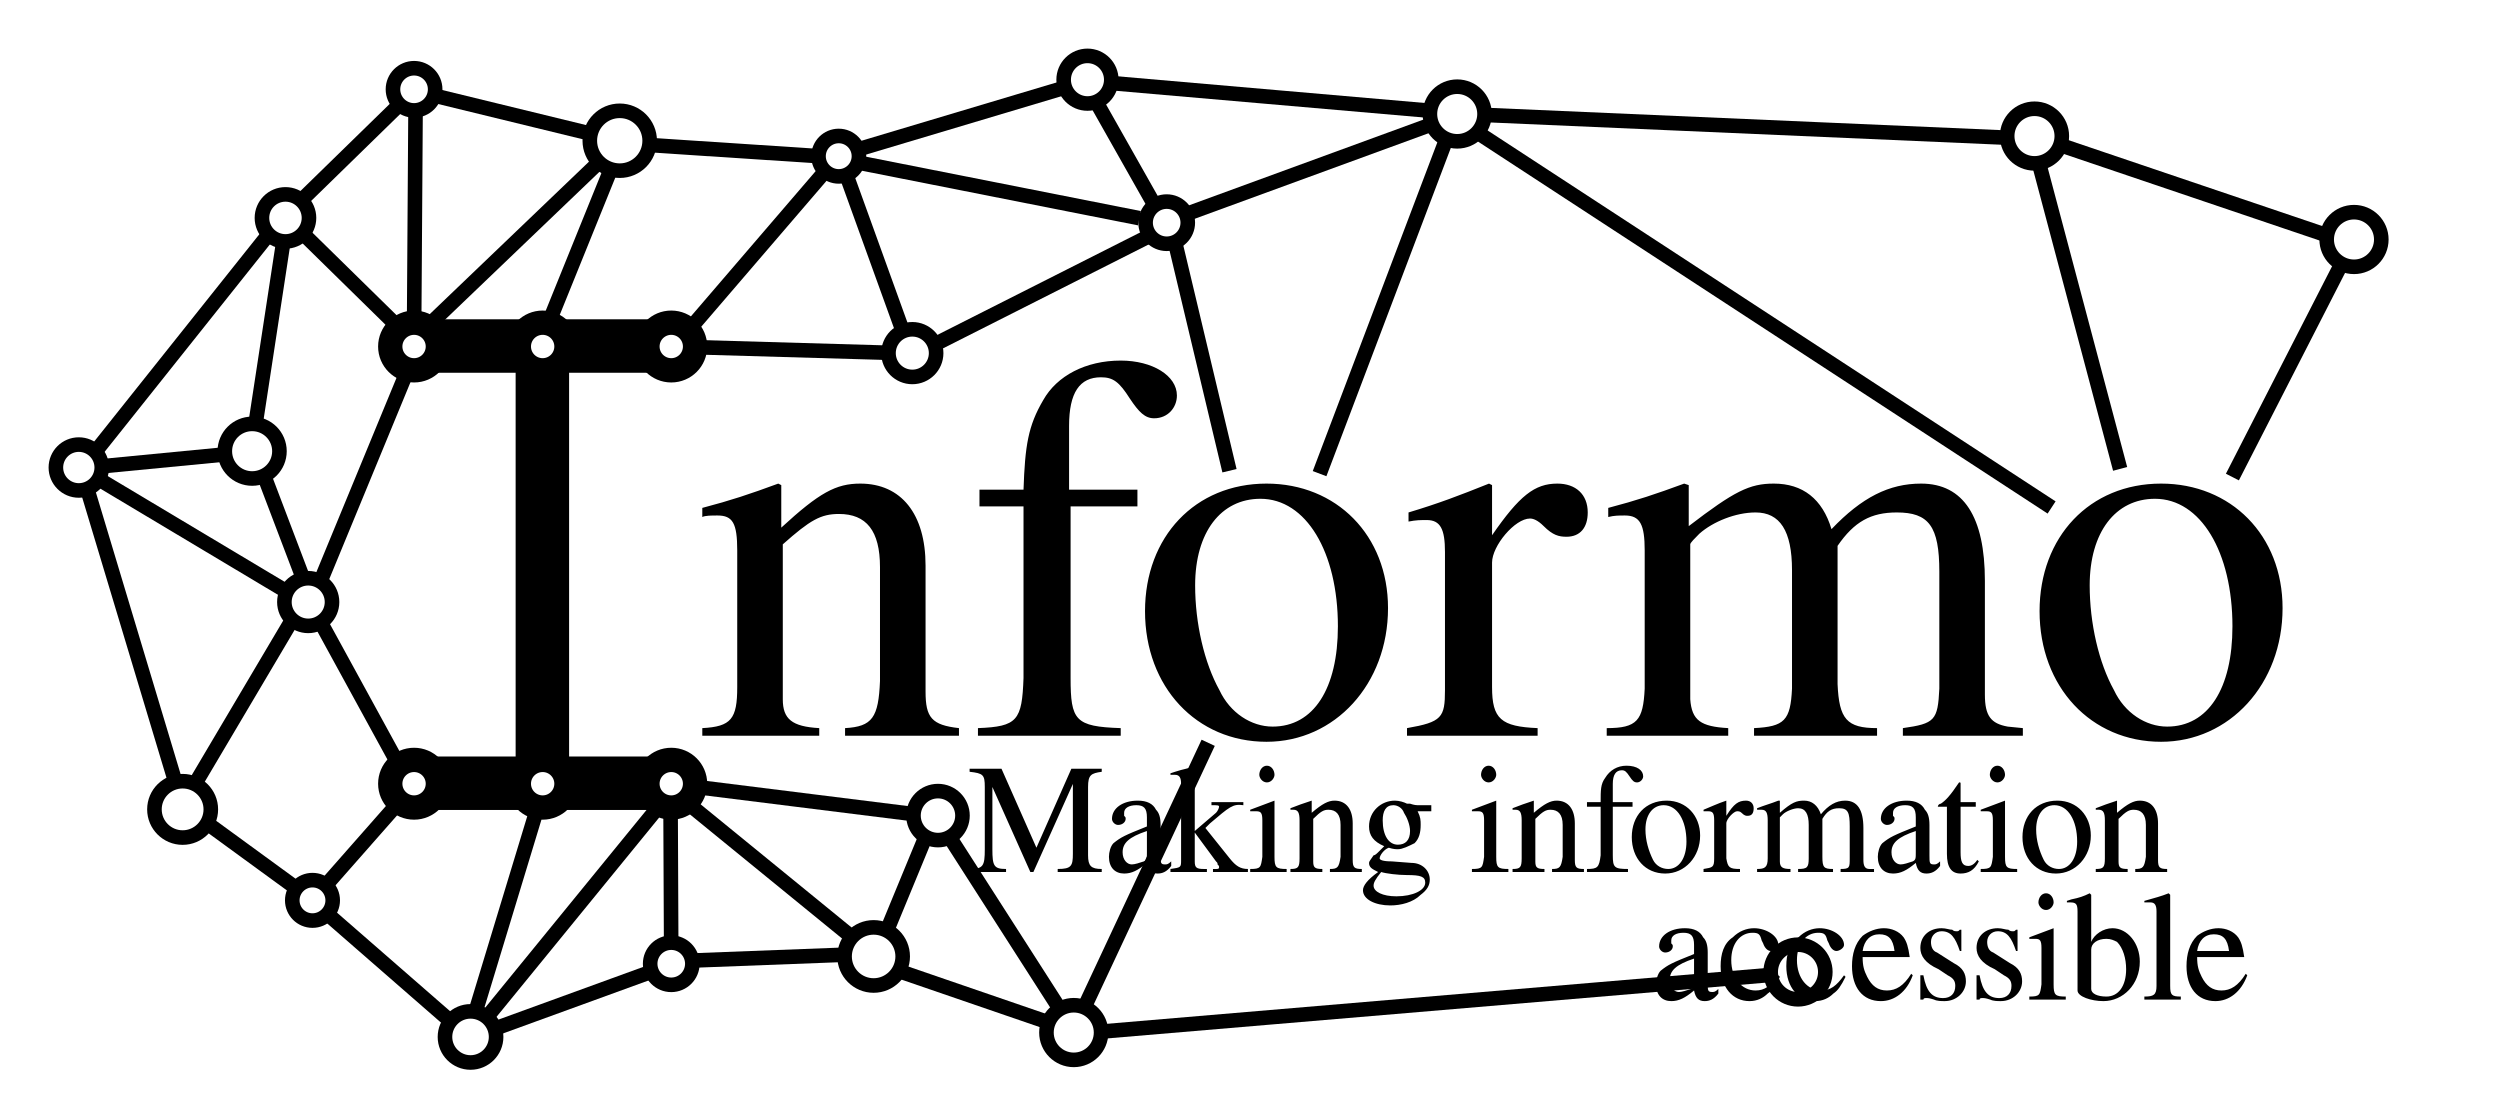
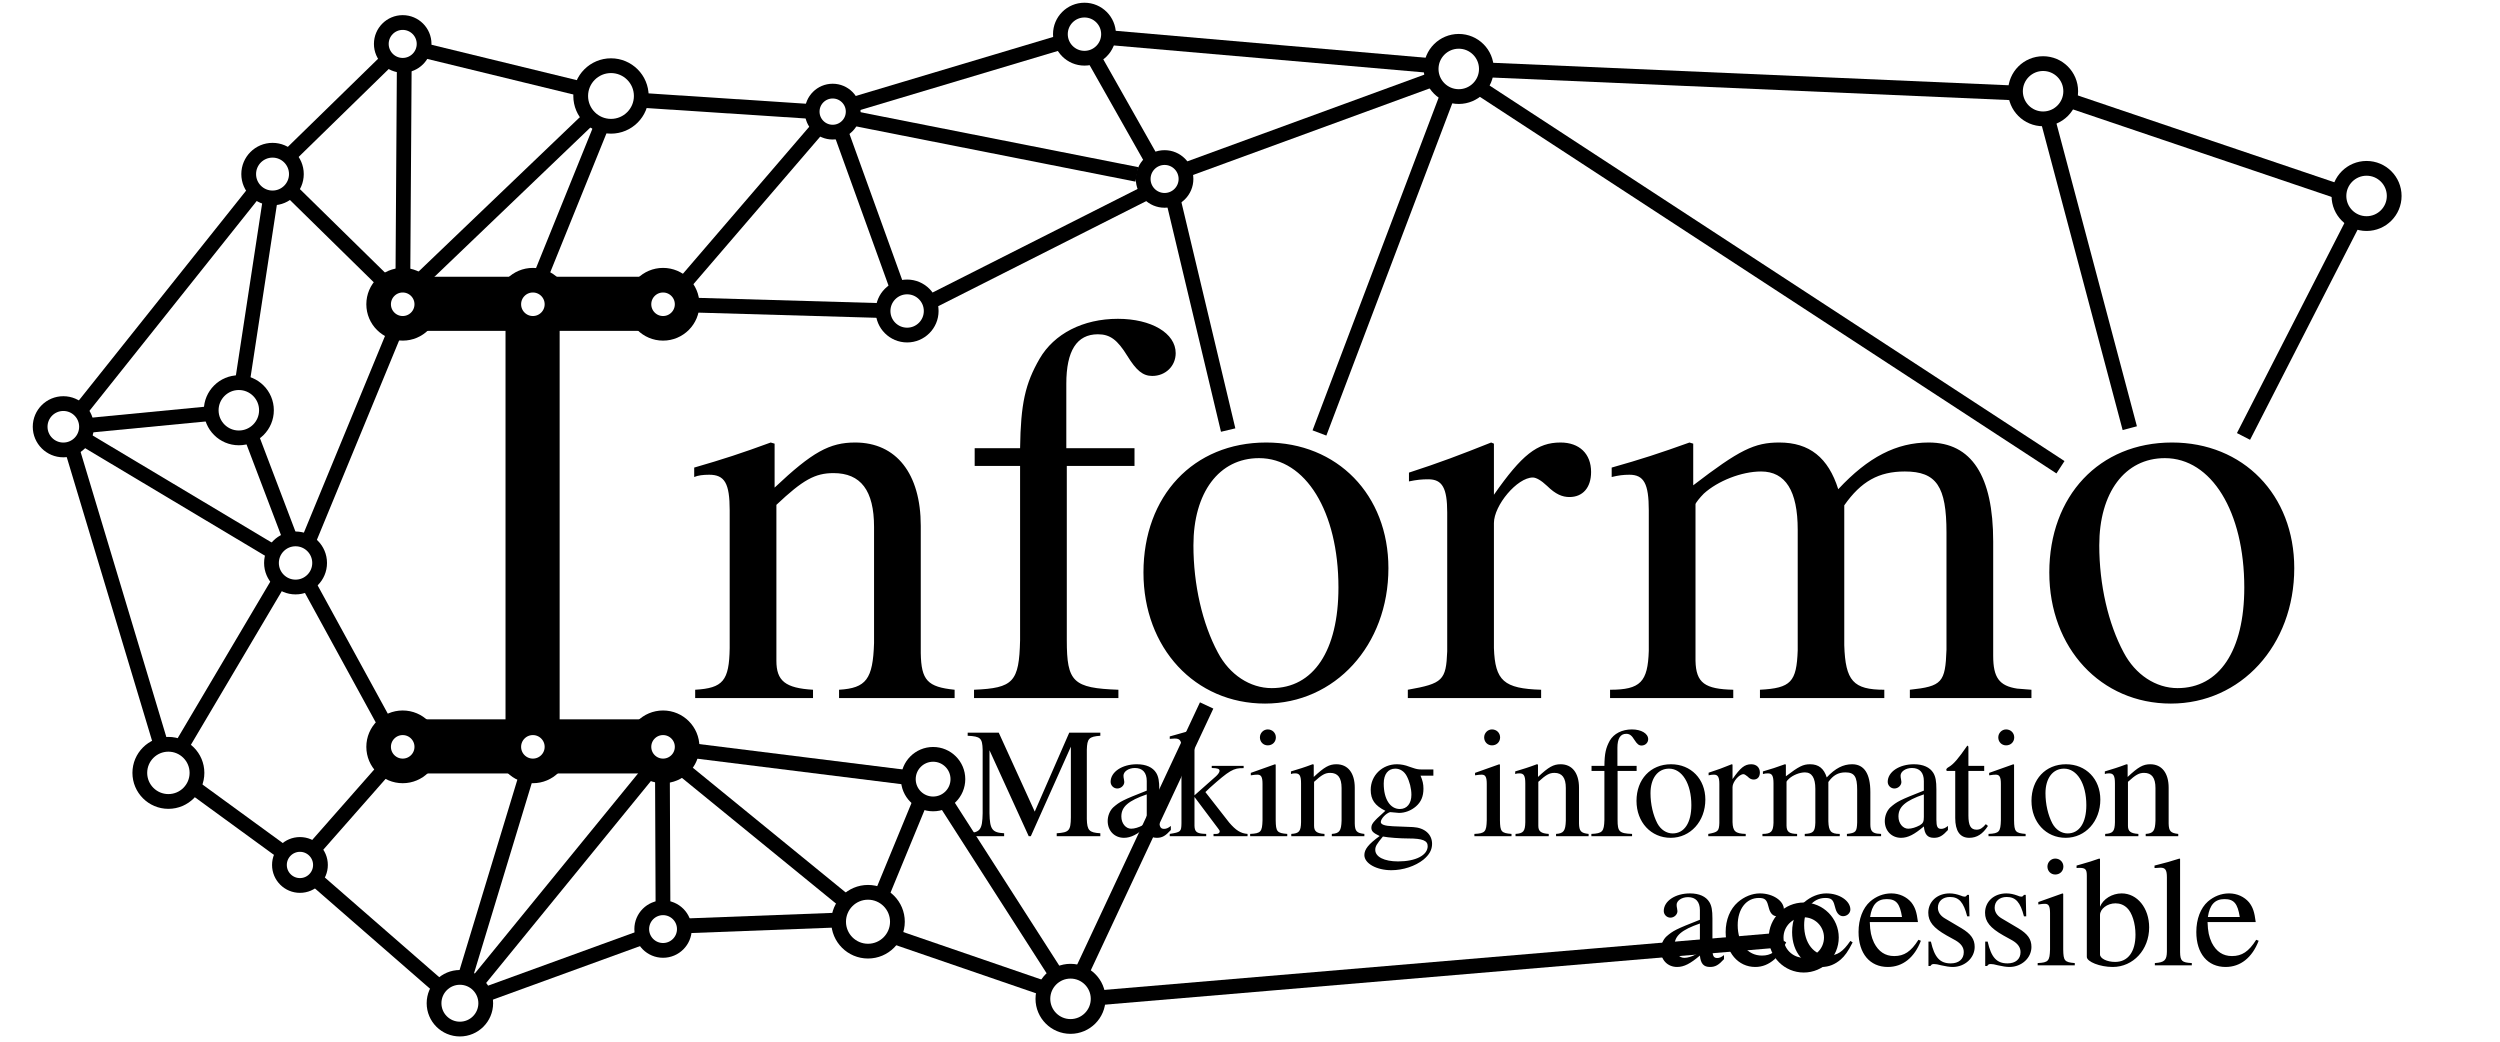
- <svg xmlns="http://www.w3.org/2000/svg" width="25.72mm" height="11.506mm" viewBox="0 0 25.72 11.506" version="1.1" id="svg5670">
+ <svg xmlns="http://www.w3.org/2000/svg" width="240mm" height="100mm" viewBox="0 0 240 100" version="1.1" id="svg5670">
  <defs id="defs5664" />
-   <g id="layer1" transform="translate(-60.50912,-116.6771)">
-     <text xml:space="preserve" style="font-style:normal;font-weight:normal;font-size:1.587px;line-height:6.615px;font-family:Sans;letter-spacing:0px;word-spacing:0px;fill:#000000;fill-opacity:1;stroke:none;stroke-width:0.265px;stroke-linecap:butt;stroke-linejoin:miter;stroke-opacity:1" x="67.64" y="124.244" id="text3703">
-       <tspan id="tspan3701" x="67.64" y="124.244" style="font-style:normal;font-variant:normal;font-weight:normal;font-stretch:normal;font-size:5.644px;font-family:'Nimbus Roman';-inkscape-font-specification:'Nimbus Roman, ';stroke-width:0.265px">nformo</tspan>
+   <g id="layer1" transform="translate(-60.50912,-28.18288)">
+     <text xml:space="preserve" style="font-style:normal;font-weight:normal;font-size:14.996px;line-height:62.483px;font-family:Sans;letter-spacing:0px;word-spacing:0px;fill:#000000;fill-opacity:1;stroke:none;stroke-width:2.499px;stroke-linecap:butt;stroke-linejoin:miter;stroke-opacity:1" x="126.292" y="95.196" id="text3703">
+       <tspan id="tspan3701" x="126.292" y="95.196" style="font-style:normal;font-variant:normal;font-weight:normal;font-stretch:normal;font-size:53.319px;font-family:'Nimbus Roman';-inkscape-font-specification:'Nimbus Roman, ';stroke-width:2.499px">nformo</tspan>
    </text>
-     <text xml:space="preserve" style="font-style:normal;font-weight:normal;font-size:1.587px;line-height:1.191px;font-family:Sans;text-align:end;letter-spacing:0px;word-spacing:0px;text-anchor:end;fill:#000000;fill-opacity:1;stroke:none;stroke-width:0.265px;stroke-linecap:butt;stroke-linejoin:miter;stroke-opacity:1" x="85.752" y="125.648" id="text5065">
-       <tspan x="85.726" y="125.648" style="font-style:normal;font-variant:normal;font-weight:normal;font-stretch:normal;font-size:1.587px;line-height:1.191px;font-family:'Nimbus Roman';-inkscape-font-specification:'Nimbus Roman, ';text-align:end;letter-spacing:-0.026px;word-spacing:0px;text-anchor:end;stroke-width:0.265px" id="tspan6015" dx="0">Making information</tspan>
-       <tspan x="85.726" y="126.96" style="font-style:normal;font-variant:normal;font-weight:normal;font-stretch:normal;font-size:1.587px;line-height:1.191px;font-family:'Nimbus Roman';-inkscape-font-specification:'Nimbus Roman, ';text-align:end;letter-spacing:-0.026px;word-spacing:0px;text-anchor:end;stroke-width:0.265px" id="tspan6019">accessible</tspan>
+     <text xml:space="preserve" style="font-style:normal;font-weight:normal;font-size:14.996px;line-height:11.247px;font-family:Sans;text-align:end;letter-spacing:0px;word-spacing:0px;text-anchor:end;fill:#000000;fill-opacity:1;stroke:none;stroke-width:2.499px;stroke-linecap:butt;stroke-linejoin:miter;stroke-opacity:1" x="297.386" y="108.457" id="text5065">
+       <tspan x="297.136" y="108.457" style="font-style:normal;font-variant:normal;font-weight:normal;font-stretch:normal;font-size:14.996px;line-height:11.247px;font-family:'Nimbus Roman';-inkscape-font-specification:'Nimbus Roman, ';text-align:end;letter-spacing:-0.25px;word-spacing:0px;text-anchor:end;stroke-width:2.499px" id="tspan6015" dx="0">Making information</tspan>
+       <tspan x="297.136" y="120.855" style="font-style:normal;font-variant:normal;font-weight:normal;font-stretch:normal;font-size:14.996px;line-height:11.247px;font-family:'Nimbus Roman';-inkscape-font-specification:'Nimbus Roman, ';text-align:end;letter-spacing:-0.25px;word-spacing:0px;text-anchor:end;stroke-width:2.499px" id="tspan6019">accessible</tspan>
    </text>
-     <path style="fill:none;fill-rule:evenodd;stroke:#000000;stroke-width:0.55;stroke-linecap:butt;stroke-linejoin:miter;stroke-miterlimit:4;stroke-dasharray:none;stroke-opacity:1" d="m 66.089,120.407 v 4.17" id="path4512-8" />
-     <ellipse style="fill:none;fill-opacity:1;stroke:#000000;stroke-width:0.25;stroke-linecap:round;stroke-linejoin:round;stroke-miterlimit:4;stroke-dasharray:none;stroke-dashoffset:0;stroke-opacity:1" id="path3705-3-6" cx="66.092" cy="124.74" rx="0.245" ry="0.245" />
-     <ellipse style="fill:none;fill-opacity:1;stroke:#000000;stroke-width:0.25;stroke-linecap:round;stroke-linejoin:round;stroke-miterlimit:4;stroke-dasharray:none;stroke-dashoffset:0;stroke-opacity:1" id="path3705-8-8" cx="66.092" cy="120.242" rx="0.245" ry="0.245" />
-     <ellipse style="fill:none;fill-opacity:1;stroke:#000000;stroke-width:0.25;stroke-linecap:round;stroke-linejoin:round;stroke-miterlimit:4;stroke-dasharray:none;stroke-dashoffset:0;stroke-opacity:1" id="path3705-5-2" cx="67.415" cy="120.242" rx="0.245" ry="0.245" />
-     <ellipse style="fill:none;fill-opacity:1;stroke:#000000;stroke-width:0.25;stroke-linecap:round;stroke-linejoin:round;stroke-miterlimit:4;stroke-dasharray:none;stroke-dashoffset:0;stroke-opacity:1" id="path3705-0-0" cx="64.769" cy="120.242" rx="0.245" ry="0.245" />
-     <ellipse style="fill:none;fill-opacity:1;stroke:#000000;stroke-width:0.25;stroke-linecap:round;stroke-linejoin:round;stroke-miterlimit:4;stroke-dasharray:none;stroke-dashoffset:0;stroke-opacity:1" id="path3705-56-2" cx="64.769" cy="124.74" rx="0.245" ry="0.245" />
-     <ellipse style="fill:none;fill-opacity:1;stroke:#000000;stroke-width:0.25;stroke-linecap:round;stroke-linejoin:round;stroke-miterlimit:4;stroke-dasharray:none;stroke-dashoffset:0;stroke-opacity:1" id="path3705-6-4" cx="67.415" cy="124.74" rx="0.245" ry="0.245" />
-     <path style="fill:none;fill-rule:evenodd;stroke:#000000;stroke-width:0.55;stroke-linecap:butt;stroke-linejoin:miter;stroke-miterlimit:4;stroke-dasharray:none;stroke-opacity:1" d="m 64.933,124.735 h 0.995" id="path4589-9" />
-     <path style="fill:none;fill-rule:evenodd;stroke:#000000;stroke-width:0.55;stroke-linecap:butt;stroke-linejoin:miter;stroke-miterlimit:4;stroke-dasharray:none;stroke-opacity:1" d="m 66.262,124.735 h 0.995" id="path4591-8" />
-     <path style="fill:none;fill-rule:evenodd;stroke:#000000;stroke-width:0.55;stroke-linecap:butt;stroke-linejoin:miter;stroke-miterlimit:4;stroke-dasharray:none;stroke-opacity:1" d="m 64.924,120.237 h 0.998" id="path4593-1" />
-     <path style="fill:none;fill-rule:evenodd;stroke:#000000;stroke-width:0.55;stroke-linecap:butt;stroke-linejoin:miter;stroke-miterlimit:4;stroke-dasharray:none;stroke-opacity:1" d="m 66.259,120.237 h 0.989" id="path4595-5" />
-     <ellipse style="fill:none;fill-opacity:1;stroke:#000000;stroke-width:0.15;stroke-linecap:round;stroke-linejoin:round;stroke-miterlimit:4;stroke-dasharray:none;stroke-dashoffset:0;stroke-opacity:1" id="path3705-0-0-4" cx="63.446" cy="118.919" rx="0.242" ry="0.242" />
-     <ellipse style="fill:none;fill-opacity:1;stroke:#000000;stroke-width:0.15;stroke-linecap:round;stroke-linejoin:round;stroke-miterlimit:4;stroke-dasharray:none;stroke-dashoffset:0;stroke-opacity:1" id="path3705-0-0-4-6" cx="64.769" cy="117.596" rx="0.217" ry="0.217" />
-     <ellipse style="fill:none;fill-opacity:1;stroke:#000000;stroke-width:0.15;stroke-linecap:round;stroke-linejoin:round;stroke-miterlimit:4;stroke-dasharray:none;stroke-dashoffset:0;stroke-opacity:1" id="path3705-0-0-4-63" cx="69.895" cy="120.31" rx="0.245" ry="0.245" />
-     <ellipse style="fill:none;fill-opacity:1;stroke:#000000;stroke-width:0.15;stroke-linecap:round;stroke-linejoin:round;stroke-miterlimit:4;stroke-dasharray:none;stroke-dashoffset:0;stroke-opacity:1" id="path3705-0-0-4-7" cx="70.159" cy="125.068" rx="0.252" ry="0.252" />
-     <ellipse style="fill:none;fill-opacity:1;stroke:#000000;stroke-width:0.15;stroke-linecap:round;stroke-linejoin:round;stroke-miterlimit:4;stroke-dasharray:none;stroke-dashoffset:0;stroke-opacity:1" id="path3705-0-0-4-4" cx="67.415" cy="126.592" rx="0.217" ry="0.217" />
-     <ellipse style="fill:none;fill-opacity:1;stroke:#000000;stroke-width:0.15;stroke-linecap:round;stroke-linejoin:round;stroke-miterlimit:4;stroke-dasharray:none;stroke-dashoffset:0;stroke-opacity:1" id="path3705-0-0-4-2" cx="69.497" cy="126.517" rx="0.299" ry="0.299" />
-     <ellipse style="fill:none;fill-opacity:1;stroke:#000000;stroke-width:0.15;stroke-linecap:round;stroke-linejoin:round;stroke-miterlimit:4;stroke-dasharray:none;stroke-dashoffset:0;stroke-opacity:1" id="path3705-0-0-4-40" cx="65.35" cy="127.345" rx="0.263" ry="0.263" />
-     <ellipse style="fill:none;fill-opacity:1;stroke:#000000;stroke-width:0.15;stroke-linecap:round;stroke-linejoin:round;stroke-miterlimit:4;stroke-dasharray:none;stroke-dashoffset:0;stroke-opacity:1" id="path3705-0-0-4-27" cx="63.724" cy="125.94" rx="0.208" ry="0.208" />
-     <ellipse style="fill:none;fill-opacity:1;stroke:#000000;stroke-width:0.15;stroke-linecap:round;stroke-linejoin:round;stroke-miterlimit:4;stroke-dasharray:none;stroke-dashoffset:0;stroke-opacity:1" id="path3705-0-0-4-20" cx="62.388" cy="125.004" rx="0.29" ry="0.29" />
-     <ellipse style="fill:none;fill-opacity:1;stroke:#000000;stroke-width:0.15;stroke-linecap:round;stroke-linejoin:round;stroke-miterlimit:4;stroke-dasharray:none;stroke-dashoffset:0;stroke-opacity:1" id="path3705-0-0-4-1" cx="63.68" cy="122.871" rx="0.245" ry="0.245" />
-     <ellipse style="fill:none;fill-opacity:1;stroke:#000000;stroke-width:0.15;stroke-linecap:round;stroke-linejoin:round;stroke-miterlimit:4;stroke-dasharray:none;stroke-dashoffset:0;stroke-opacity:1" id="path3705-0-0-4-61" cx="63.103" cy="121.319" rx="0.281" ry="0.281" />
-     <ellipse style="fill:none;fill-opacity:1;stroke:#000000;stroke-width:0.15;stroke-linecap:round;stroke-linejoin:round;stroke-miterlimit:4;stroke-dasharray:none;stroke-dashoffset:0;stroke-opacity:1" id="path3705-0-0-4-9" cx="61.32" cy="121.487" rx="0.236" ry="0.236" />
-     <ellipse style="fill:none;fill-opacity:1;stroke:#000000;stroke-width:0.15;stroke-linecap:round;stroke-linejoin:round;stroke-miterlimit:4;stroke-dasharray:none;stroke-dashoffset:0;stroke-opacity:1" id="path3705-0-0-4-49" cx="69.138" cy="118.284" rx="0.208" ry="0.208" />
-     <ellipse style="fill:none;fill-opacity:1;stroke:#000000;stroke-width:0.15;stroke-linecap:round;stroke-linejoin:round;stroke-miterlimit:4;stroke-dasharray:none;stroke-dashoffset:0;stroke-opacity:1" id="path3705-0-0-4-96" cx="66.885" cy="118.125" rx="0.308" ry="0.308" />
-     <path style="fill:none;fill-rule:evenodd;stroke:#000000;stroke-width:0.15;stroke-linecap:butt;stroke-linejoin:miter;stroke-miterlimit:4;stroke-dasharray:none;stroke-opacity:1" d="m 63.431,119.12 -0.292,1.912" id="path5241" />
-     <path style="fill:none;fill-rule:evenodd;stroke:#000000;stroke-width:0.15;stroke-linecap:butt;stroke-linejoin:miter;stroke-miterlimit:4;stroke-dasharray:none;stroke-opacity:1" d="m 64.59,117.781 -0.989,0.965" id="path5241-9" />
-     <path style="fill:none;fill-rule:evenodd;stroke:#000000;stroke-width:0.15;stroke-linecap:butt;stroke-linejoin:miter;stroke-miterlimit:4;stroke-dasharray:none;stroke-opacity:1" d="m 63.63,119.084 1.002,0.983" id="path5241-4" />
-     <path style="fill:none;fill-rule:evenodd;stroke:#000000;stroke-width:0.15;stroke-linecap:butt;stroke-linejoin:miter;stroke-miterlimit:4;stroke-dasharray:none;stroke-opacity:1" d="m 66.72,118.299 -1.812,1.735" id="path5241-2" />
-     <path style="fill:none;fill-rule:evenodd;stroke:#000000;stroke-width:0.15;stroke-linecap:butt;stroke-linejoin:miter;stroke-miterlimit:4;stroke-dasharray:none;stroke-opacity:1" d="m 66.637,118.065 -1.62,-0.395" id="path5241-0" />
-     <path style="fill:none;fill-rule:evenodd;stroke:#000000;stroke-width:0.15;stroke-linecap:butt;stroke-linejoin:miter;stroke-miterlimit:4;stroke-dasharray:none;stroke-opacity:1" d="m 66.152,120.003 0.66,-1.631" id="path5241-23" />
-     <path style="fill:none;fill-rule:evenodd;stroke:#000000;stroke-width:0.15;stroke-linecap:butt;stroke-linejoin:miter;stroke-miterlimit:4;stroke-dasharray:none;stroke-opacity:1" d="m 69.006,118.43 -1.4,1.63" id="path5241-6" />
-     <path style="fill:none;fill-rule:evenodd;stroke:#000000;stroke-width:0.15;stroke-linecap:butt;stroke-linejoin:miter;stroke-miterlimit:4;stroke-dasharray:none;stroke-opacity:1" d="m 67.138,118.166 1.754,0.115" id="path5241-8" />
-     <path style="fill:none;fill-rule:evenodd;stroke:#000000;stroke-width:0.15;stroke-linecap:butt;stroke-linejoin:miter;stroke-miterlimit:4;stroke-dasharray:none;stroke-opacity:1" d="m 69.234,118.525 0.565,1.564" id="path5241-86" />
-     <path style="fill:none;fill-rule:evenodd;stroke:#000000;stroke-width:0.15;stroke-linecap:butt;stroke-linejoin:miter;stroke-miterlimit:4;stroke-dasharray:none;stroke-opacity:1" d="m 69.642,120.306 -1.948,-0.056" id="path5241-3" />
-     <path style="fill:none;fill-rule:evenodd;stroke:#000000;stroke-width:0.15;stroke-linecap:butt;stroke-linejoin:miter;stroke-miterlimit:4;stroke-dasharray:none;stroke-opacity:1" d="m 67.692,124.776 2.193,0.274" id="path5241-95-5" />
-     <path style="fill:none;fill-rule:evenodd;stroke:#000000;stroke-width:0.15;stroke-linecap:butt;stroke-linejoin:miter;stroke-miterlimit:4;stroke-dasharray:none;stroke-opacity:1" d="m 69.635,126.247 0.402,-0.974" id="path5241-95-2" />
-     <path style="fill:none;fill-rule:evenodd;stroke:#000000;stroke-width:0.15;stroke-linecap:butt;stroke-linejoin:miter;stroke-miterlimit:4;stroke-dasharray:none;stroke-opacity:1" d="m 67.585,124.941 1.672,1.364" id="path5241-95-1" />
-     <path style="fill:none;fill-rule:evenodd;stroke:#000000;stroke-width:0.15;stroke-linecap:butt;stroke-linejoin:miter;stroke-miterlimit:4;stroke-dasharray:none;stroke-opacity:1" d="m 69.18,126.5 -1.547,0.059" id="path5241-95-02" />
-     <path style="fill:none;fill-rule:evenodd;stroke:#000000;stroke-width:0.15;stroke-linecap:butt;stroke-linejoin:miter;stroke-miterlimit:4;stroke-dasharray:none;stroke-opacity:1" d="m 67.408,124.986 0.006,1.389" id="path5241-95-06" />
-     <path style="fill:none;fill-rule:evenodd;stroke:#000000;stroke-width:0.15;stroke-linecap:butt;stroke-linejoin:miter;stroke-miterlimit:4;stroke-dasharray:none;stroke-opacity:1" d="m 63.904,126.103 1.222,1.065" id="path5241-95-3" />
-     <path style="fill:none;fill-rule:evenodd;stroke:#000000;stroke-width:0.15;stroke-linecap:butt;stroke-linejoin:miter;stroke-miterlimit:4;stroke-dasharray:none;stroke-opacity:1" d="m 65.516,127.144 1.766,-2.164" id="path5241-95-6" />
-     <path style="fill:none;fill-rule:evenodd;stroke:#000000;stroke-width:0.15;stroke-linecap:butt;stroke-linejoin:miter;stroke-miterlimit:4;stroke-dasharray:none;stroke-opacity:1" d="m 64.591,124.956 -0.722,0.82" id="path5241-95-9" />
-     <path style="fill:none;fill-rule:evenodd;stroke:#000000;stroke-width:0.15;stroke-linecap:butt;stroke-linejoin:miter;stroke-miterlimit:4;stroke-dasharray:none;stroke-opacity:1" d="m 65.403,127.08 0.62,-2.042" id="path5241-95-4" />
-     <path style="fill:none;fill-rule:evenodd;stroke:#000000;stroke-width:0.15;stroke-linecap:butt;stroke-linejoin:miter;stroke-miterlimit:4;stroke-dasharray:none;stroke-opacity:1" d="m 63.807,123.077 0.797,1.457" id="path5241-95-40" />
-     <path style="fill:none;fill-rule:evenodd;stroke:#000000;stroke-width:0.15;stroke-linecap:butt;stroke-linejoin:miter;stroke-miterlimit:4;stroke-dasharray:none;stroke-opacity:1" d="m 62.601,125.118 0.916,0.668" id="path5241-95-84" />
-     <path style="fill:none;fill-rule:evenodd;stroke:#000000;stroke-width:0.15;stroke-linecap:butt;stroke-linejoin:miter;stroke-miterlimit:4;stroke-dasharray:none;stroke-opacity:1" d="m 63.502,123.075 -0.989,1.671" id="path5241-95-48" />
-     <path style="fill:none;fill-rule:evenodd;stroke:#000000;stroke-width:0.15;stroke-linecap:butt;stroke-linejoin:miter;stroke-miterlimit:4;stroke-dasharray:none;stroke-opacity:1" d="m 61.55,121.622 1.872,1.119" id="path5241-95-24" />
-     <path style="fill:none;fill-rule:evenodd;stroke:#000000;stroke-width:0.15;stroke-linecap:butt;stroke-linejoin:miter;stroke-miterlimit:4;stroke-dasharray:none;stroke-opacity:1" d="m 63.211,121.532 0.407,1.071" id="path5241-95-27" />
-     <path style="fill:none;fill-rule:evenodd;stroke:#000000;stroke-width:0.15;stroke-linecap:butt;stroke-linejoin:miter;stroke-miterlimit:4;stroke-dasharray:none;stroke-opacity:1" d="m 61.42,121.752 0.904,3.006" id="path5241-95-7" />
-     <path style="fill:none;fill-rule:evenodd;stroke:#000000;stroke-width:0.15;stroke-linecap:butt;stroke-linejoin:miter;stroke-miterlimit:4;stroke-dasharray:none;stroke-opacity:1" d="m 63.286,119.071 -1.765,2.215" id="path5241-95-99" />
-     <path style="fill:none;fill-rule:evenodd;stroke:#000000;stroke-width:0.15;stroke-linecap:butt;stroke-linejoin:miter;stroke-miterlimit:4;stroke-dasharray:none;stroke-opacity:1" d="m 63.812,122.643 0.887,-2.15" id="path5241-95-39" />
-     <path style="fill:none;fill-rule:evenodd;stroke:#000000;stroke-width:0.15;stroke-linecap:butt;stroke-linejoin:miter;stroke-miterlimit:4;stroke-dasharray:none;stroke-opacity:1" d="m 65.6,127.26 1.61,-0.586" id="path5241-95-840" />
-     <path style="fill:none;fill-rule:evenodd;stroke:#000000;stroke-width:0.15;stroke-linecap:butt;stroke-linejoin:miter;stroke-miterlimit:4;stroke-dasharray:none;stroke-opacity:1" d="m 61.537,121.476 1.296,-0.125" id="path5241-95-24-8" />
-     <path style="fill:none;fill-rule:evenodd;stroke:#000000;stroke-width:0.15;stroke-linecap:butt;stroke-linejoin:miter;stroke-miterlimit:4;stroke-dasharray:none;stroke-opacity:1" d="m 64.784,117.844 -0.014,2.117" id="path5241-4-0" />
-     <ellipse style="fill:none;fill-opacity:1;stroke:#000000;stroke-width:0.15;stroke-linecap:round;stroke-linejoin:round;stroke-miterlimit:4;stroke-dasharray:none;stroke-dashoffset:0;stroke-opacity:1" id="path3705-0-0-4-63-9" cx="71.697" cy="117.497" rx="0.245" ry="0.245" />
-     <path style="fill:none;fill-rule:evenodd;stroke:#000000;stroke-width:0.15;stroke-linecap:butt;stroke-linejoin:miter;stroke-miterlimit:4;stroke-dasharray:none;stroke-opacity:1" d="m 69.335,118.349 2.896,0.573" id="path5241-86-0" />
-     <ellipse style="fill:none;fill-opacity:1;stroke:#000000;stroke-width:0.15;stroke-linecap:round;stroke-linejoin:round;stroke-miterlimit:4;stroke-dasharray:none;stroke-dashoffset:0;stroke-opacity:1" id="path3705-0-0-4-6-9" cx="72.512" cy="118.968" rx="0.217" ry="0.217" />
-     <path style="fill:none;fill-rule:evenodd;stroke:#000000;stroke-width:0.15;stroke-linecap:butt;stroke-linejoin:miter;stroke-miterlimit:4;stroke-dasharray:none;stroke-opacity:1" d="m 69.323,118.218 2.138,-0.639" id="path5241-86-0-1" />
-     <path style="fill:none;fill-rule:evenodd;stroke:#000000;stroke-width:0.15;stroke-linecap:butt;stroke-linejoin:miter;stroke-miterlimit:4;stroke-dasharray:none;stroke-opacity:1" d="m 71.792,117.734 0.599,1.06" id="path5241-86-0-8" />
-     <path style="fill:none;fill-rule:evenodd;stroke:#000000;stroke-width:0.15;stroke-linecap:butt;stroke-linejoin:miter;stroke-miterlimit:4;stroke-dasharray:none;stroke-opacity:1" d="m 70.138,120.214 2.187,-1.105" id="path5241-86-0-2" />
-     <path style="fill:none;fill-rule:evenodd;stroke:#000000;stroke-width:0.15;stroke-linecap:butt;stroke-linejoin:miter;stroke-miterlimit:4;stroke-dasharray:none;stroke-opacity:1" d="m 71.957,117.533 3.271,0.284" id="path5241-86-0-87" />
-     <ellipse style="fill:none;fill-opacity:1;stroke:#000000;stroke-width:0.15;stroke-linecap:round;stroke-linejoin:round;stroke-miterlimit:4;stroke-dasharray:none;stroke-dashoffset:0;stroke-opacity:1" id="path3705-0-0-4-61-6" cx="75.501" cy="117.85" rx="0.281" ry="0.281" />
-     <path style="fill:none;fill-rule:evenodd;stroke:#000000;stroke-width:0.15;stroke-linecap:butt;stroke-linejoin:miter;stroke-miterlimit:4;stroke-dasharray:none;stroke-opacity:1" d="m 72.743,118.869 2.46,-0.9" id="path5241-86-0-87-4" />
-     <ellipse style="fill:none;fill-opacity:1;stroke:#000000;stroke-width:0.15;stroke-linecap:round;stroke-linejoin:round;stroke-miterlimit:4;stroke-dasharray:none;stroke-dashoffset:0;stroke-opacity:1" id="path3705-0-0-4-61-6-7" cx="71.556" cy="127.3" rx="0.281" ry="0.281" />
-     <ellipse style="fill:none;fill-opacity:1;stroke:#000000;stroke-width:0.15;stroke-linecap:round;stroke-linejoin:round;stroke-miterlimit:4;stroke-dasharray:none;stroke-dashoffset:0;stroke-opacity:1" id="path3705-0-0-4-61-6-7-7" cx="79.007" cy="126.677" rx="0.281" ry="0.281" />
-     <path style="fill:none;fill-rule:evenodd;stroke:#000000;stroke-width:0.15;stroke-linecap:butt;stroke-linejoin:miter;stroke-miterlimit:4;stroke-dasharray:none;stroke-opacity:1" d="m 74.085,121.55 1.293,-3.412" id="path5241-86-0-2-3" />
-     <path style="fill:none;fill-rule:evenodd;stroke:#000000;stroke-width:0.15;stroke-linecap:butt;stroke-linejoin:miter;stroke-miterlimit:4;stroke-dasharray:none;stroke-opacity:1" d="m 69.798,126.681 1.484,0.51" id="path5241-95-2-7" />
-     <path style="fill:none;fill-rule:evenodd;stroke:#000000;stroke-width:0.15;stroke-linecap:butt;stroke-linejoin:miter;stroke-miterlimit:4;stroke-dasharray:none;stroke-opacity:1" d="m 71.688,126.991 1.251,-2.672" id="path5241-95-2-7-7" />
-     <path style="fill:none;fill-rule:evenodd;stroke:#000000;stroke-width:0.15;stroke-linecap:butt;stroke-linejoin:miter;stroke-miterlimit:4;stroke-dasharray:none;stroke-opacity:1" d="m 73.158,121.52 -0.553,-2.321" id="path5241-95-2-7-7-3" />
-     <path style="fill:none;fill-rule:evenodd;stroke:#000000;stroke-width:0.15;stroke-linecap:butt;stroke-linejoin:miter;stroke-miterlimit:4;stroke-dasharray:none;stroke-opacity:1" d="m 70.281,125.293 1.107,1.727" id="path5241-95-5-2" />
-     <path style="fill:none;fill-rule:evenodd;stroke:#000000;stroke-width:0.15;stroke-linecap:butt;stroke-linejoin:miter;stroke-miterlimit:4;stroke-dasharray:none;stroke-opacity:1" d="m 71.818,127.292 6.874,-0.582" id="path5241-95-2-7-7-0" />
-     <ellipse style="fill:none;fill-opacity:1;stroke:#000000;stroke-width:0.15;stroke-linecap:round;stroke-linejoin:round;stroke-miterlimit:4;stroke-dasharray:none;stroke-dashoffset:0;stroke-opacity:1" id="path3705-0-0-4-61-6-2" cx="84.727" cy="119.141" rx="0.281" ry="0.281" />
-     <path style="fill:none;fill-rule:evenodd;stroke:#000000;stroke-width:0.15;stroke-linecap:butt;stroke-linejoin:miter;stroke-miterlimit:4;stroke-dasharray:none;stroke-opacity:1" d="m 83.476,121.585 1.111,-2.171" id="path5241-86-0-2-3-7-0" />
-     <ellipse style="fill:none;fill-opacity:1;stroke:#000000;stroke-width:0.15;stroke-linecap:round;stroke-linejoin:round;stroke-miterlimit:4;stroke-dasharray:none;stroke-dashoffset:0;stroke-opacity:1" id="path3705-0-0-4-61-6-2-7" cx="81.44" cy="118.077" rx="0.281" ry="0.281" />
-     <path style="fill:none;fill-rule:evenodd;stroke:#000000;stroke-width:0.15;stroke-linecap:butt;stroke-linejoin:miter;stroke-miterlimit:4;stroke-dasharray:none;stroke-opacity:1" d="m 84.442,119.096 -2.714,-0.919" id="path5241-86-0-2-3-7-0-1" />
-     <path style="fill:none;fill-rule:evenodd;stroke:#000000;stroke-width:0.15;stroke-linecap:butt;stroke-linejoin:miter;stroke-miterlimit:4;stroke-dasharray:none;stroke-opacity:1" d="m 75.772,117.859 5.371,0.234" id="path5241-86-0-2-3-7-0-4" />
-     <path style="fill:none;fill-rule:evenodd;stroke:#000000;stroke-width:0.15;stroke-linecap:butt;stroke-linejoin:miter;stroke-miterlimit:4;stroke-dasharray:none;stroke-opacity:1" d="m 82.321,121.501 -0.843,-3.174" id="path5241-86-0-2-3-7-0-6" />
-     <path style="fill:none;fill-rule:evenodd;stroke:#000000;stroke-width:0.15;stroke-linecap:butt;stroke-linejoin:miter;stroke-miterlimit:4;stroke-dasharray:none;stroke-opacity:1" d="m 81.616,121.898 -5.929,-3.872" id="path5241-86-0-2-3-7-0-11" />
+     <path style="fill:none;fill-rule:evenodd;stroke:#000000;stroke-width:5.195;stroke-linecap:butt;stroke-linejoin:miter;stroke-miterlimit:4;stroke-dasharray:none;stroke-opacity:1" d="M 111.637,58.955 V 98.341" id="path4512-8" />
+     <ellipse style="fill:none;fill-opacity:1;stroke:#000000;stroke-width:2.362;stroke-linecap:round;stroke-linejoin:round;stroke-miterlimit:4;stroke-dasharray:none;stroke-dashoffset:0;stroke-opacity:1" id="path3705-3-6" cx="111.666" cy="99.88" rx="2.311" ry="2.31" />
+     <ellipse style="fill:none;fill-opacity:1;stroke:#000000;stroke-width:2.362;stroke-linecap:round;stroke-linejoin:round;stroke-miterlimit:4;stroke-dasharray:none;stroke-dashoffset:0;stroke-opacity:1" id="path3705-8-8" cx="111.666" cy="57.392" rx="2.311" ry="2.31" />
+     <ellipse style="fill:none;fill-opacity:1;stroke:#000000;stroke-width:2.362;stroke-linecap:round;stroke-linejoin:round;stroke-miterlimit:4;stroke-dasharray:none;stroke-dashoffset:0;stroke-opacity:1" id="path3705-5-2" cx="124.162" cy="57.392" rx="2.311" ry="2.31" />
+     <ellipse style="fill:none;fill-opacity:1;stroke:#000000;stroke-width:2.362;stroke-linecap:round;stroke-linejoin:round;stroke-miterlimit:4;stroke-dasharray:none;stroke-dashoffset:0;stroke-opacity:1" id="path3705-0-0" cx="99.169" cy="57.392" rx="2.311" ry="2.31" />
+     <ellipse style="fill:none;fill-opacity:1;stroke:#000000;stroke-width:2.362;stroke-linecap:round;stroke-linejoin:round;stroke-miterlimit:4;stroke-dasharray:none;stroke-dashoffset:0;stroke-opacity:1" id="path3705-56-2" cx="99.169" cy="99.88" rx="2.311" ry="2.31" />
+     <ellipse style="fill:none;fill-opacity:1;stroke:#000000;stroke-width:2.362;stroke-linecap:round;stroke-linejoin:round;stroke-miterlimit:4;stroke-dasharray:none;stroke-dashoffset:0;stroke-opacity:1" id="path3705-6-4" cx="124.162" cy="99.88" rx="2.311" ry="2.31" />
+     <path style="fill:none;fill-rule:evenodd;stroke:#000000;stroke-width:5.195;stroke-linecap:butt;stroke-linejoin:miter;stroke-miterlimit:4;stroke-dasharray:none;stroke-opacity:1" d="m 100.719,99.837 h 9.395" id="path4589-9" />
+     <path style="fill:none;fill-rule:evenodd;stroke:#000000;stroke-width:5.195;stroke-linecap:butt;stroke-linejoin:miter;stroke-miterlimit:4;stroke-dasharray:none;stroke-opacity:1" d="m 113.271,99.837 h 9.395" id="path4591-8" />
+     <path style="fill:none;fill-rule:evenodd;stroke:#000000;stroke-width:5.195;stroke-linecap:butt;stroke-linejoin:miter;stroke-miterlimit:4;stroke-dasharray:none;stroke-opacity:1" d="m 100.635,57.348 h 9.423" id="path4593-1" />
+     <path style="fill:none;fill-rule:evenodd;stroke:#000000;stroke-width:5.195;stroke-linecap:butt;stroke-linejoin:miter;stroke-miterlimit:4;stroke-dasharray:none;stroke-opacity:1" d="m 113.243,57.348 h 9.339" id="path4595-5" />
+     <ellipse style="fill:none;fill-opacity:1;stroke:#000000;stroke-width:1.417;stroke-linecap:round;stroke-linejoin:round;stroke-miterlimit:4;stroke-dasharray:none;stroke-dashoffset:0;stroke-opacity:1" id="path3705-0-0-4" cx="86.673" cy="44.895" rx="2.289" ry="2.289" />
+     <ellipse style="fill:none;fill-opacity:1;stroke:#000000;stroke-width:1.417;stroke-linecap:round;stroke-linejoin:round;stroke-miterlimit:4;stroke-dasharray:none;stroke-dashoffset:0;stroke-opacity:1" id="path3705-0-0-4-6" cx="99.169" cy="32.399" rx="2.054" ry="2.054" />
+     <ellipse style="fill:none;fill-opacity:1;stroke:#000000;stroke-width:1.417;stroke-linecap:round;stroke-linejoin:round;stroke-miterlimit:4;stroke-dasharray:none;stroke-dashoffset:0;stroke-opacity:1" id="path3705-0-0-4-63" cx="147.593" cy="58.039" rx="2.311" ry="2.31" />
+     <ellipse style="fill:none;fill-opacity:1;stroke:#000000;stroke-width:1.417;stroke-linecap:round;stroke-linejoin:round;stroke-miterlimit:4;stroke-dasharray:none;stroke-dashoffset:0;stroke-opacity:1" id="path3705-0-0-4-7" cx="150.088" cy="102.98" rx="2.379" ry="2.379" />
+     <ellipse style="fill:none;fill-opacity:1;stroke:#000000;stroke-width:1.417;stroke-linecap:round;stroke-linejoin:round;stroke-miterlimit:4;stroke-dasharray:none;stroke-dashoffset:0;stroke-opacity:1" id="path3705-0-0-4-4" cx="124.162" cy="117.375" rx="2.046" ry="2.046" />
+     <ellipse style="fill:none;fill-opacity:1;stroke:#000000;stroke-width:1.417;stroke-linecap:round;stroke-linejoin:round;stroke-miterlimit:4;stroke-dasharray:none;stroke-dashoffset:0;stroke-opacity:1" id="path3705-0-0-4-2" cx="143.838" cy="116.669" rx="2.823" ry="2.823" />
+     <ellipse style="fill:none;fill-opacity:1;stroke:#000000;stroke-width:1.417;stroke-linecap:round;stroke-linejoin:round;stroke-miterlimit:4;stroke-dasharray:none;stroke-dashoffset:0;stroke-opacity:1" id="path3705-0-0-4-40" cx="104.659" cy="124.493" rx="2.481" ry="2.481" />
+     <ellipse style="fill:none;fill-opacity:1;stroke:#000000;stroke-width:1.417;stroke-linecap:round;stroke-linejoin:round;stroke-miterlimit:4;stroke-dasharray:none;stroke-dashoffset:0;stroke-opacity:1" id="path3705-0-0-4-27" cx="89.304" cy="111.219" rx="1.969" ry="1.969" />
+     <ellipse style="fill:none;fill-opacity:1;stroke:#000000;stroke-width:1.417;stroke-linecap:round;stroke-linejoin:round;stroke-miterlimit:4;stroke-dasharray:none;stroke-dashoffset:0;stroke-opacity:1" id="path3705-0-0-4-20" cx="76.675" cy="102.379" rx="2.744" ry="2.744" />
+     <ellipse style="fill:none;fill-opacity:1;stroke:#000000;stroke-width:1.417;stroke-linecap:round;stroke-linejoin:round;stroke-miterlimit:4;stroke-dasharray:none;stroke-dashoffset:0;stroke-opacity:1" id="path3705-0-0-4-1" cx="88.882" cy="82.227" rx="2.311" ry="2.31" />
+     <ellipse style="fill:none;fill-opacity:1;stroke:#000000;stroke-width:1.417;stroke-linecap:round;stroke-linejoin:round;stroke-miterlimit:4;stroke-dasharray:none;stroke-dashoffset:0;stroke-opacity:1" id="path3705-0-0-4-61" cx="83.437" cy="67.568" rx="2.652" ry="2.652" />
+     <ellipse style="fill:none;fill-opacity:1;stroke:#000000;stroke-width:1.417;stroke-linecap:round;stroke-linejoin:round;stroke-miterlimit:4;stroke-dasharray:none;stroke-dashoffset:0;stroke-opacity:1" id="path3705-0-0-4-9" cx="66.589" cy="69.152" rx="2.226" ry="2.225" />
+     <ellipse style="fill:none;fill-opacity:1;stroke:#000000;stroke-width:1.417;stroke-linecap:round;stroke-linejoin:round;stroke-miterlimit:4;stroke-dasharray:none;stroke-dashoffset:0;stroke-opacity:1" id="path3705-0-0-4-49" cx="140.446" cy="38.899" rx="1.969" ry="1.969" />
+     <ellipse style="fill:none;fill-opacity:1;stroke:#000000;stroke-width:1.417;stroke-linecap:round;stroke-linejoin:round;stroke-miterlimit:4;stroke-dasharray:none;stroke-dashoffset:0;stroke-opacity:1" id="path3705-0-0-4-96" cx="119.164" cy="37.397" rx="2.908" ry="2.908" />
+     <path style="fill:none;fill-rule:evenodd;stroke:#000000;stroke-width:1.417;stroke-linecap:butt;stroke-linejoin:miter;stroke-miterlimit:4;stroke-dasharray:none;stroke-opacity:1" d="M 86.532,46.793 83.775,64.855" id="path5241" />
+     <path style="fill:none;fill-rule:evenodd;stroke:#000000;stroke-width:1.417;stroke-linecap:butt;stroke-linejoin:miter;stroke-miterlimit:4;stroke-dasharray:none;stroke-opacity:1" d="m 97.485,34.151 -9.343,9.119" id="path5241-9" />
+     <path style="fill:none;fill-rule:evenodd;stroke:#000000;stroke-width:1.417;stroke-linecap:butt;stroke-linejoin:miter;stroke-miterlimit:4;stroke-dasharray:none;stroke-opacity:1" d="m 88.412,46.459 9.467,9.29" id="path5241-4" />
+     <path style="fill:none;fill-rule:evenodd;stroke:#000000;stroke-width:1.417;stroke-linecap:butt;stroke-linejoin:miter;stroke-miterlimit:4;stroke-dasharray:none;stroke-opacity:1" d="M 117.604,39.043 100.483,55.433" id="path5241-2" />
+     <path style="fill:none;fill-rule:evenodd;stroke:#000000;stroke-width:1.417;stroke-linecap:butt;stroke-linejoin:miter;stroke-miterlimit:4;stroke-dasharray:none;stroke-opacity:1" d="M 116.815,36.834 101.509,33.106" id="path5241-0" />
+     <path style="fill:none;fill-rule:evenodd;stroke:#000000;stroke-width:1.417;stroke-linecap:butt;stroke-linejoin:miter;stroke-miterlimit:4;stroke-dasharray:none;stroke-opacity:1" d="m 112.239,55.138 6.232,-15.405" id="path5241-23" />
+     <path style="fill:none;fill-rule:evenodd;stroke:#000000;stroke-width:1.417;stroke-linecap:butt;stroke-linejoin:miter;stroke-miterlimit:4;stroke-dasharray:none;stroke-opacity:1" d="M 139.194,40.276 125.966,55.67" id="path5241-6" />
+     <path style="fill:none;fill-rule:evenodd;stroke:#000000;stroke-width:1.417;stroke-linecap:butt;stroke-linejoin:miter;stroke-miterlimit:4;stroke-dasharray:none;stroke-opacity:1" d="m 121.549,37.78 16.568,1.085" id="path5241-8" />
+     <path style="fill:none;fill-rule:evenodd;stroke:#000000;stroke-width:1.417;stroke-linecap:butt;stroke-linejoin:miter;stroke-miterlimit:4;stroke-dasharray:none;stroke-opacity:1" d="m 141.352,41.173 5.334,14.773" id="path5241-86" />
+     <path style="fill:none;fill-rule:evenodd;stroke:#000000;stroke-width:1.417;stroke-linecap:butt;stroke-linejoin:miter;stroke-miterlimit:4;stroke-dasharray:none;stroke-opacity:1" d="m 145.201,57.998 -18.399,-0.533" id="path5241-3" />
+     <path style="fill:none;fill-rule:evenodd;stroke:#000000;stroke-width:1.417;stroke-linecap:butt;stroke-linejoin:miter;stroke-miterlimit:4;stroke-dasharray:none;stroke-opacity:1" d="m 126.781,100.222 20.715,2.584" id="path5241-95-5" />
+     <path style="fill:none;fill-rule:evenodd;stroke:#000000;stroke-width:1.417;stroke-linecap:butt;stroke-linejoin:miter;stroke-miterlimit:4;stroke-dasharray:none;stroke-opacity:1" d="m 145.133,114.118 3.794,-9.205" id="path5241-95-2" />
+     <path style="fill:none;fill-rule:evenodd;stroke:#000000;stroke-width:1.417;stroke-linecap:butt;stroke-linejoin:miter;stroke-miterlimit:4;stroke-dasharray:none;stroke-opacity:1" d="m 125.776,101.784 15.793,12.885" id="path5241-95-1" />
+     <path style="fill:none;fill-rule:evenodd;stroke:#000000;stroke-width:1.417;stroke-linecap:butt;stroke-linejoin:miter;stroke-miterlimit:4;stroke-dasharray:none;stroke-opacity:1" d="m 140.839,116.513 -14.612,0.556" id="path5241-95-02" />
+     <path style="fill:none;fill-rule:evenodd;stroke:#000000;stroke-width:1.417;stroke-linecap:butt;stroke-linejoin:miter;stroke-miterlimit:4;stroke-dasharray:none;stroke-opacity:1" d="m 124.102,102.212 0.054,13.123" id="path5241-95-06" />
+     <path style="fill:none;fill-rule:evenodd;stroke:#000000;stroke-width:1.417;stroke-linecap:butt;stroke-linejoin:miter;stroke-miterlimit:4;stroke-dasharray:none;stroke-opacity:1" d="m 91.001,112.76 11.546,10.061" id="path5241-95-3" />
+     <path style="fill:none;fill-rule:evenodd;stroke:#000000;stroke-width:1.417;stroke-linecap:butt;stroke-linejoin:miter;stroke-miterlimit:4;stroke-dasharray:none;stroke-opacity:1" d="m 106.225,122.595 16.68,-20.442" id="path5241-95-6" />
+     <path style="fill:none;fill-rule:evenodd;stroke:#000000;stroke-width:1.417;stroke-linecap:butt;stroke-linejoin:miter;stroke-miterlimit:4;stroke-dasharray:none;stroke-opacity:1" d="m 97.488,101.929 -6.817,7.745" id="path5241-95-9" />
+     <path style="fill:none;fill-rule:evenodd;stroke:#000000;stroke-width:1.417;stroke-linecap:butt;stroke-linejoin:miter;stroke-miterlimit:4;stroke-dasharray:none;stroke-opacity:1" d="m 105.162,121.987 5.856,-19.288" id="path5241-95-4" />
+     <path style="fill:none;fill-rule:evenodd;stroke:#000000;stroke-width:1.417;stroke-linecap:butt;stroke-linejoin:miter;stroke-miterlimit:4;stroke-dasharray:none;stroke-opacity:1" d="m 90.082,84.175 7.526,13.759" id="path5241-95-40" />
+     <path style="fill:none;fill-rule:evenodd;stroke:#000000;stroke-width:1.417;stroke-linecap:butt;stroke-linejoin:miter;stroke-miterlimit:4;stroke-dasharray:none;stroke-opacity:1" d="m 78.691,103.458 8.655,6.31" id="path5241-95-84" />
+     <path style="fill:none;fill-rule:evenodd;stroke:#000000;stroke-width:1.417;stroke-linecap:butt;stroke-linejoin:miter;stroke-miterlimit:4;stroke-dasharray:none;stroke-opacity:1" d="M 87.2,84.155 77.859,99.942" id="path5241-95-48" />
+     <path style="fill:none;fill-rule:evenodd;stroke:#000000;stroke-width:1.417;stroke-linecap:butt;stroke-linejoin:miter;stroke-miterlimit:4;stroke-dasharray:none;stroke-opacity:1" d="M 68.761,70.432 86.447,81.006" id="path5241-95-24" />
+     <path style="fill:none;fill-rule:evenodd;stroke:#000000;stroke-width:1.417;stroke-linecap:butt;stroke-linejoin:miter;stroke-miterlimit:4;stroke-dasharray:none;stroke-opacity:1" d="m 84.455,69.585 3.843,10.115" id="path5241-95-27" />
+     <path style="fill:none;fill-rule:evenodd;stroke:#000000;stroke-width:1.417;stroke-linecap:butt;stroke-linejoin:miter;stroke-miterlimit:4;stroke-dasharray:none;stroke-opacity:1" d="m 67.534,71.659 8.54,28.394" id="path5241-95-7" />
+     <path style="fill:none;fill-rule:evenodd;stroke:#000000;stroke-width:1.417;stroke-linecap:butt;stroke-linejoin:miter;stroke-miterlimit:4;stroke-dasharray:none;stroke-opacity:1" d="M 85.163,46.331 68.487,67.25" id="path5241-95-99" />
+     <path style="fill:none;fill-rule:evenodd;stroke:#000000;stroke-width:1.417;stroke-linecap:butt;stroke-linejoin:miter;stroke-miterlimit:4;stroke-dasharray:none;stroke-opacity:1" d="m 90.134,80.079 8.375,-20.305" id="path5241-95-39" />
+     <path style="fill:none;fill-rule:evenodd;stroke:#000000;stroke-width:1.417;stroke-linecap:butt;stroke-linejoin:miter;stroke-miterlimit:4;stroke-dasharray:none;stroke-opacity:1" d="m 107.024,123.684 15.207,-5.532" id="path5241-95-840" />
+     <path style="fill:none;fill-rule:evenodd;stroke:#000000;stroke-width:1.417;stroke-linecap:butt;stroke-linejoin:miter;stroke-miterlimit:4;stroke-dasharray:none;stroke-opacity:1" d="m 68.642,69.052 12.243,-1.181" id="path5241-95-24-8" />
+     <path style="fill:none;fill-rule:evenodd;stroke:#000000;stroke-width:1.417;stroke-linecap:butt;stroke-linejoin:miter;stroke-miterlimit:4;stroke-dasharray:none;stroke-opacity:1" d="M 99.316,34.739 99.187,54.741" id="path5241-4-0" />
+     <ellipse style="fill:none;fill-opacity:1;stroke:#000000;stroke-width:1.417;stroke-linecap:round;stroke-linejoin:round;stroke-miterlimit:4;stroke-dasharray:none;stroke-dashoffset:0;stroke-opacity:1" id="path3705-0-0-4-63-9" cx="164.618" cy="31.463" rx="2.311" ry="2.31" />
+     <path style="fill:none;fill-rule:evenodd;stroke:#000000;stroke-width:1.417;stroke-linecap:butt;stroke-linejoin:miter;stroke-miterlimit:4;stroke-dasharray:none;stroke-opacity:1" d="m 142.298,39.516 27.352,5.409" id="path5241-86-0" />
+     <ellipse style="fill:none;fill-opacity:1;stroke:#000000;stroke-width:1.417;stroke-linecap:round;stroke-linejoin:round;stroke-miterlimit:4;stroke-dasharray:none;stroke-dashoffset:0;stroke-opacity:1" id="path3705-0-0-4-6-9" cx="172.31" cy="45.363" rx="2.054" ry="2.054" />
+     <path style="fill:none;fill-rule:evenodd;stroke:#000000;stroke-width:1.417;stroke-linecap:butt;stroke-linejoin:miter;stroke-miterlimit:4;stroke-dasharray:none;stroke-opacity:1" d="m 142.19,38.275 20.199,-6.038" id="path5241-86-0-1" />
+     <path style="fill:none;fill-rule:evenodd;stroke:#000000;stroke-width:1.417;stroke-linecap:butt;stroke-linejoin:miter;stroke-miterlimit:4;stroke-dasharray:none;stroke-opacity:1" d="m 165.509,33.7 5.66,10.01" id="path5241-86-0-8" />
+     <path style="fill:none;fill-rule:evenodd;stroke:#000000;stroke-width:1.417;stroke-linecap:butt;stroke-linejoin:miter;stroke-miterlimit:4;stroke-dasharray:none;stroke-opacity:1" d="M 149.889,57.132 170.546,46.696" id="path5241-86-0-2" />
+     <path style="fill:none;fill-rule:evenodd;stroke:#000000;stroke-width:1.417;stroke-linecap:butt;stroke-linejoin:miter;stroke-miterlimit:4;stroke-dasharray:none;stroke-opacity:1" d="m 167.071,31.804 30.895,2.684" id="path5241-86-0-87" />
+     <ellipse style="fill:none;fill-opacity:1;stroke:#000000;stroke-width:1.417;stroke-linecap:round;stroke-linejoin:round;stroke-miterlimit:4;stroke-dasharray:none;stroke-dashoffset:0;stroke-opacity:1" id="path3705-0-0-4-61-6" cx="200.55" cy="34.802" rx="2.652" ry="2.652" />
+     <path style="fill:none;fill-rule:evenodd;stroke:#000000;stroke-width:1.417;stroke-linecap:butt;stroke-linejoin:miter;stroke-miterlimit:4;stroke-dasharray:none;stroke-opacity:1" d="m 174.494,44.426 23.235,-8.5" id="path5241-86-0-87-4" />
+     <ellipse style="fill:none;fill-opacity:1;stroke:#000000;stroke-width:1.417;stroke-linecap:round;stroke-linejoin:round;stroke-miterlimit:4;stroke-dasharray:none;stroke-dashoffset:0;stroke-opacity:1" id="path3705-0-0-4-61-6-7" cx="163.279" cy="124.071" rx="2.652" ry="2.652" />
+     <ellipse style="fill:none;fill-opacity:1;stroke:#000000;stroke-width:1.417;stroke-linecap:round;stroke-linejoin:round;stroke-miterlimit:4;stroke-dasharray:none;stroke-dashoffset:0;stroke-opacity:1" id="path3705-0-0-4-61-6-7-7" cx="233.669" cy="118.185" rx="2.652" ry="2.652" />
+     <path style="fill:none;fill-rule:evenodd;stroke:#000000;stroke-width:1.417;stroke-linecap:butt;stroke-linejoin:miter;stroke-miterlimit:4;stroke-dasharray:none;stroke-opacity:1" d="M 187.176,69.747 199.39,37.52" id="path5241-86-0-2-3" />
+     <path style="fill:none;fill-rule:evenodd;stroke:#000000;stroke-width:1.417;stroke-linecap:butt;stroke-linejoin:miter;stroke-miterlimit:4;stroke-dasharray:none;stroke-opacity:1" d="m 146.673,118.221 14.014,4.817" id="path5241-95-2-7" />
+     <path style="fill:none;fill-rule:evenodd;stroke:#000000;stroke-width:1.417;stroke-linecap:butt;stroke-linejoin:miter;stroke-miterlimit:4;stroke-dasharray:none;stroke-opacity:1" d="M 164.532,121.143 176.347,95.907" id="path5241-95-2-7-7" />
+     <path style="fill:none;fill-rule:evenodd;stroke:#000000;stroke-width:1.417;stroke-linecap:butt;stroke-linejoin:miter;stroke-miterlimit:4;stroke-dasharray:none;stroke-opacity:1" d="M 178.413,69.469 173.186,47.548" id="path5241-95-2-7-7-3" />
+     <path style="fill:none;fill-rule:evenodd;stroke:#000000;stroke-width:1.417;stroke-linecap:butt;stroke-linejoin:miter;stroke-miterlimit:4;stroke-dasharray:none;stroke-opacity:1" d="m 151.241,105.107 10.458,16.312" id="path5241-95-5-2" />
+     <path style="fill:none;fill-rule:evenodd;stroke:#000000;stroke-width:1.417;stroke-linecap:butt;stroke-linejoin:miter;stroke-miterlimit:4;stroke-dasharray:none;stroke-opacity:1" d="m 165.76,123.988 64.937,-5.498" id="path5241-95-2-7-7-0" />
+     <ellipse style="fill:none;fill-opacity:1;stroke:#000000;stroke-width:1.417;stroke-linecap:round;stroke-linejoin:round;stroke-miterlimit:4;stroke-dasharray:none;stroke-dashoffset:0;stroke-opacity:1" id="path3705-0-0-4-61-6-2" cx="287.7" cy="46.995" rx="2.652" ry="2.652" />
+     <path style="fill:none;fill-rule:evenodd;stroke:#000000;stroke-width:1.417;stroke-linecap:butt;stroke-linejoin:miter;stroke-miterlimit:4;stroke-dasharray:none;stroke-opacity:1" d="M 275.885,70.081 286.382,49.57" id="path5241-86-0-2-3-7-0" />
+     <ellipse style="fill:none;fill-opacity:1;stroke:#000000;stroke-width:1.417;stroke-linecap:round;stroke-linejoin:round;stroke-miterlimit:4;stroke-dasharray:none;stroke-dashoffset:0;stroke-opacity:1" id="path3705-0-0-4-61-6-2-7" cx="256.646" cy="36.941" rx="2.652" ry="2.652" />
+     <path style="fill:none;fill-rule:evenodd;stroke:#000000;stroke-width:1.417;stroke-linecap:butt;stroke-linejoin:miter;stroke-miterlimit:4;stroke-dasharray:none;stroke-opacity:1" d="M 285.007,46.566 259.37,37.889" id="path5241-86-0-2-3-7-0-1" />
+     <path style="fill:none;fill-rule:evenodd;stroke:#000000;stroke-width:1.417;stroke-linecap:butt;stroke-linejoin:miter;stroke-miterlimit:4;stroke-dasharray:none;stroke-opacity:1" d="M 203.113,34.889 253.847,37.1" id="path5241-86-0-2-3-7-0-4" />
+     <path style="fill:none;fill-rule:evenodd;stroke:#000000;stroke-width:1.417;stroke-linecap:butt;stroke-linejoin:miter;stroke-miterlimit:4;stroke-dasharray:none;stroke-opacity:1" d="m 264.968,69.288 -7.964,-29.979" id="path5241-86-0-2-3-7-0-6" />
+     <path style="fill:none;fill-rule:evenodd;stroke:#000000;stroke-width:1.417;stroke-linecap:butt;stroke-linejoin:miter;stroke-miterlimit:4;stroke-dasharray:none;stroke-opacity:1" d="M 258.314,73.038 202.312,36.46" id="path5241-86-0-2-3-7-0-11" />
  </g>
</svg>
